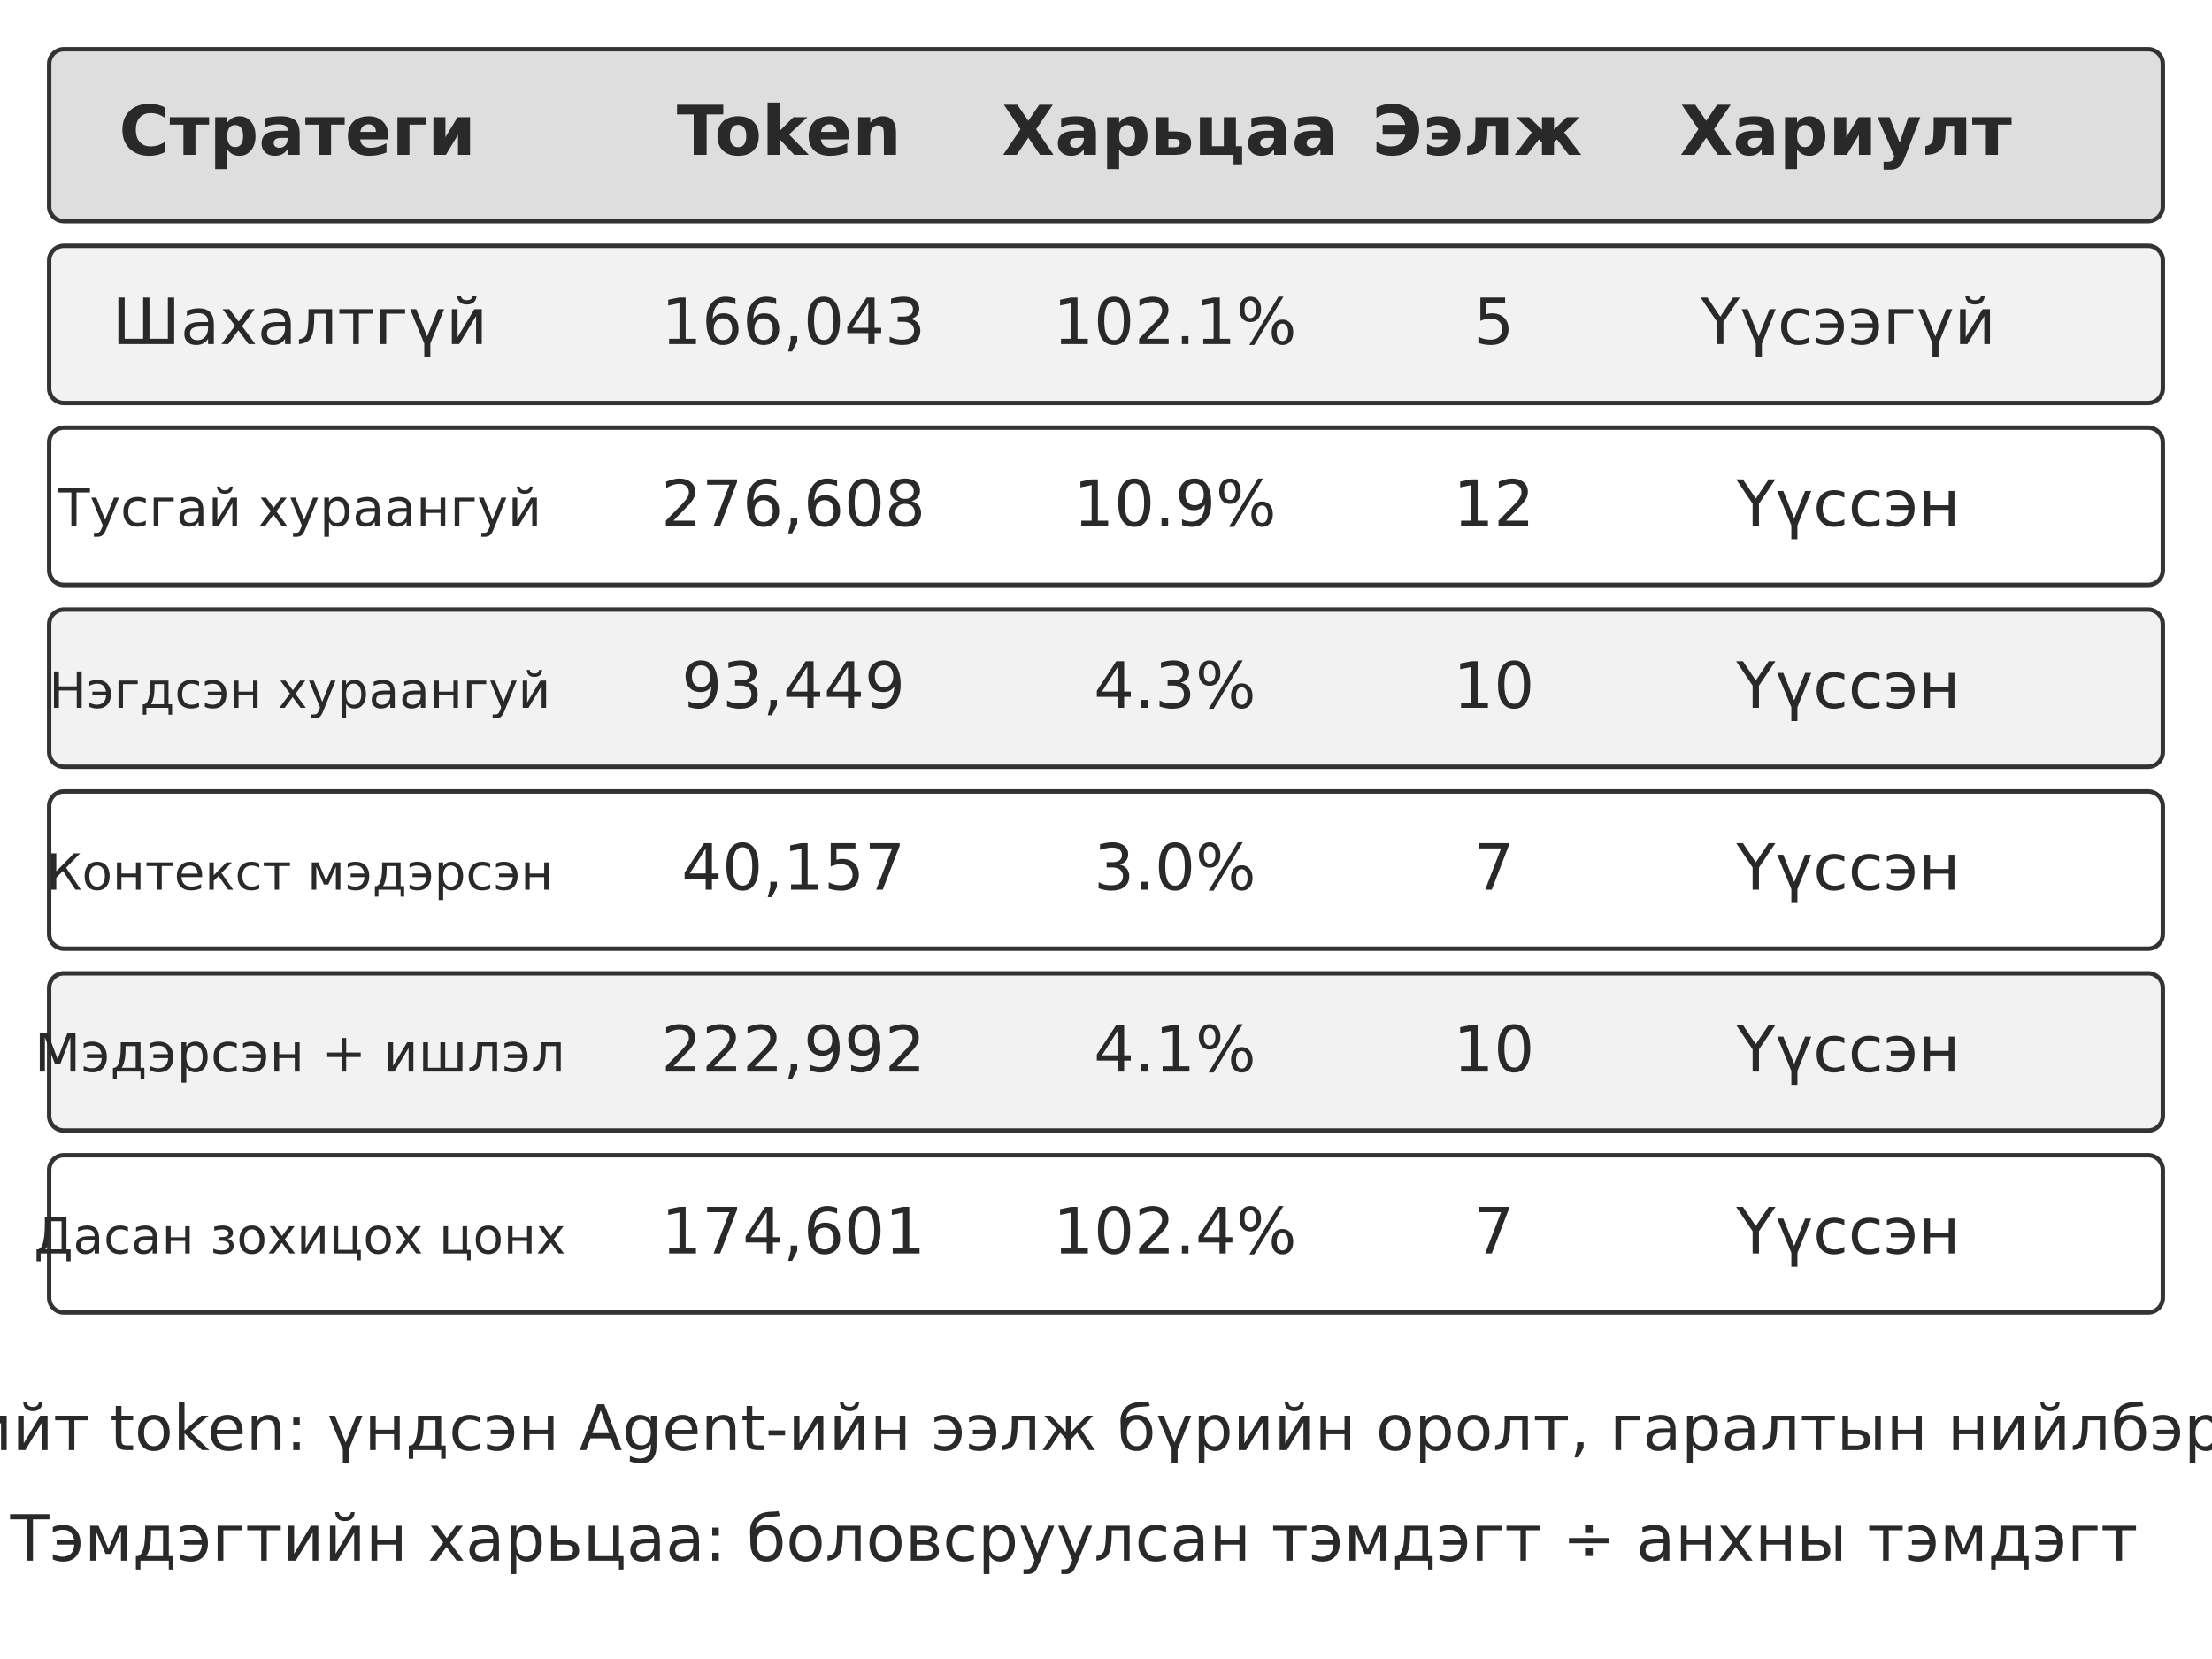
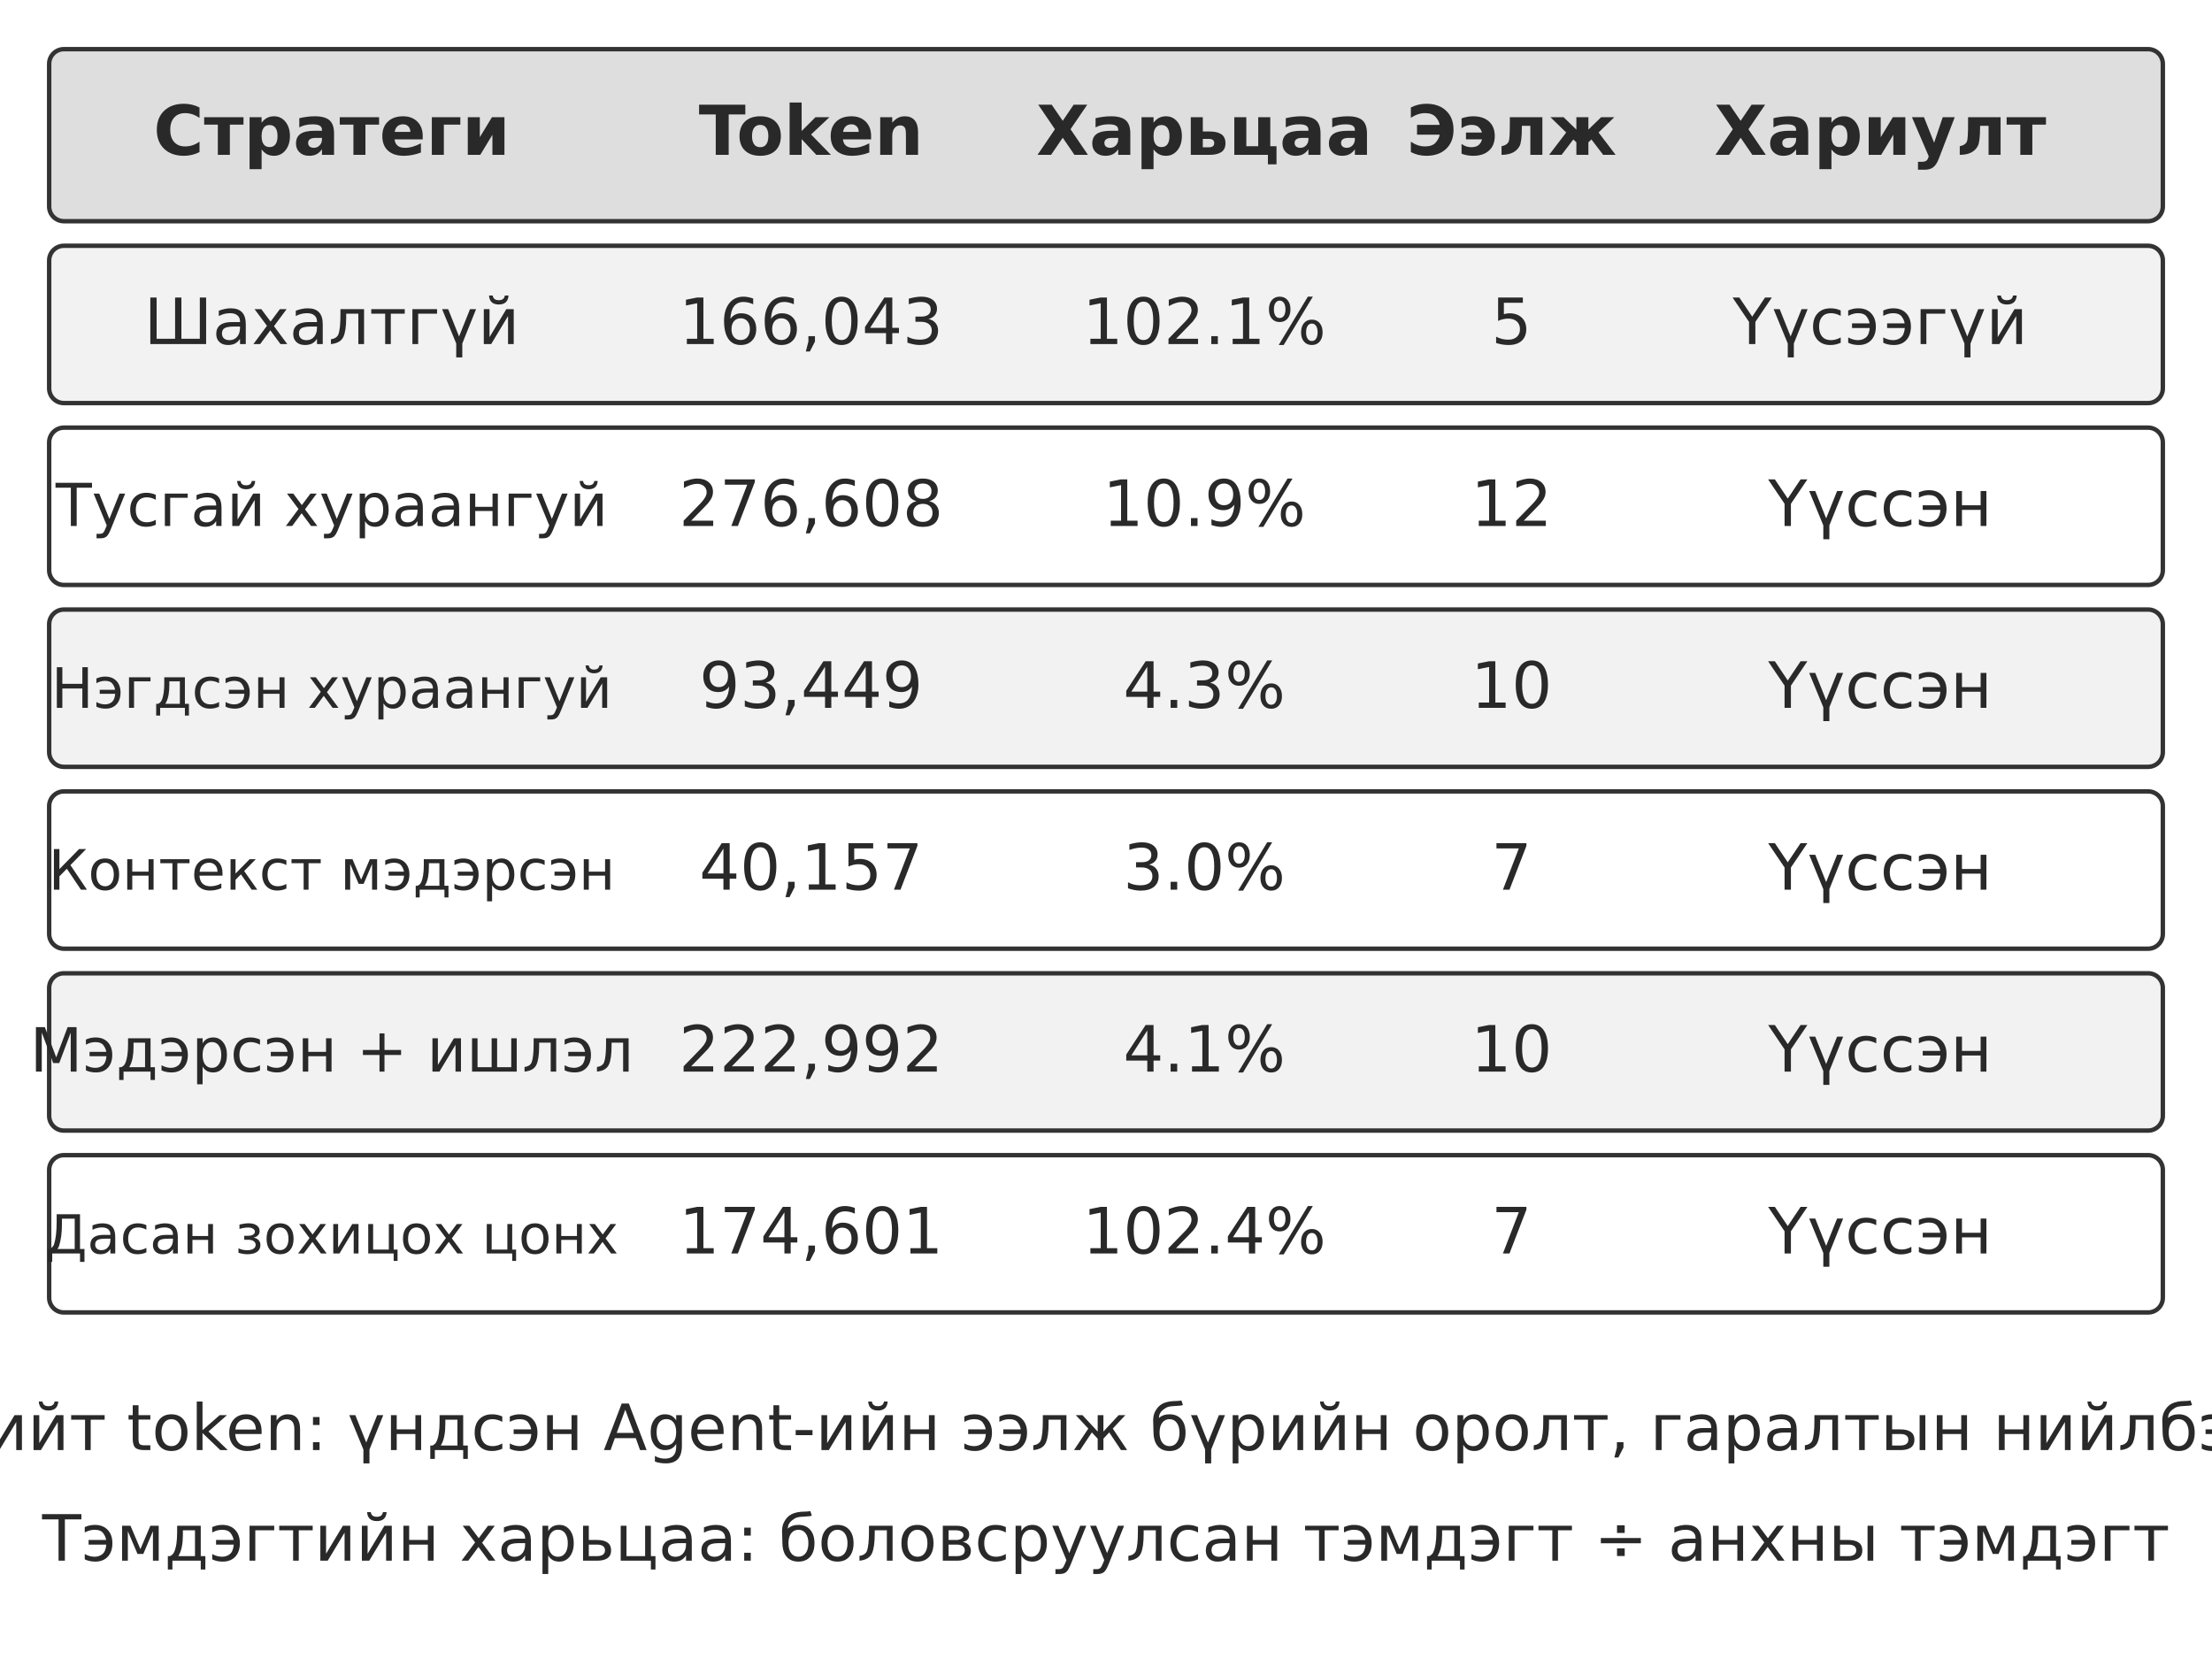
<svg xmlns="http://www.w3.org/2000/svg" width="106.000mm" height="79.500mm" viewBox="0 0 900 675" role="img" aria-labelledby="title desc">
  <defs>
    <marker id="arrow" viewBox="0 0 10 10" refX="9" refY="5" markerWidth="7" markerHeight="7" orient="auto-start-reverse">
      <path d="M0 0 L10 5 L0 10 Z" fill="#333333" />
    </marker>
  </defs>
  <rect width="900" height="675" fill="#ffffff" y="0" />
  <rect x="20" y="20" width="860" height="70" rx="6" fill="#dedede" stroke="#333333" stroke-width="1.8" />
-   <text x="121" y="63" text-anchor="middle" font-family="&quot;DejaVu Sans&quot;, Arial, &quot;Helvetica Neue&quot;, sans-serif" font-size="28.0" font-weight="700" fill="#292929">Стратеги</text>
-   <text x="321.03" y="63" text-anchor="middle" font-family="&quot;DejaVu Sans&quot;, Arial, &quot;Helvetica Neue&quot;, sans-serif" font-size="28.0" font-weight="700" fill="#292929">Token</text>
-   <text x="476" y="63" text-anchor="middle" font-family="&quot;DejaVu Sans&quot;, Arial, &quot;Helvetica Neue&quot;, sans-serif" font-size="28.0" font-weight="700" fill="#292929">Харьцаа</text>
-   <text x="601" y="63" text-anchor="middle" font-family="&quot;DejaVu Sans&quot;, Arial, &quot;Helvetica Neue&quot;, sans-serif" font-size="28.0" font-weight="700" fill="#292929">Ээлж</text>
-   <text x="751" y="63" text-anchor="middle" font-family="&quot;DejaVu Sans&quot;, Arial, &quot;Helvetica Neue&quot;, sans-serif" font-size="28.0" font-weight="700" fill="#292929">Хариулт</text>
+   <text x="135" y="63" text-anchor="middle" font-family="&quot;DejaVu Sans&quot;, Arial, &quot;Helvetica Neue&quot;, sans-serif" font-size="28.0" font-weight="700" fill="#292929">Стратеги</text>
+   <text x="330" y="63" text-anchor="middle" font-family="&quot;DejaVu Sans&quot;, Arial, &quot;Helvetica Neue&quot;, sans-serif" font-size="28.0" font-weight="700" fill="#292929">Token</text>
+   <text x="490" y="63" text-anchor="middle" font-family="&quot;DejaVu Sans&quot;, Arial, &quot;Helvetica Neue&quot;, sans-serif" font-size="28.0" font-weight="700" fill="#292929">Харьцаа</text>
+   <text x="615" y="63" text-anchor="middle" font-family="&quot;DejaVu Sans&quot;, Arial, &quot;Helvetica Neue&quot;, sans-serif" font-size="28.0" font-weight="700" fill="#292929">Ээлж</text>
+   <text x="765" y="63" text-anchor="middle" font-family="&quot;DejaVu Sans&quot;, Arial, &quot;Helvetica Neue&quot;, sans-serif" font-size="28.0" font-weight="700" fill="#292929">Хариулт</text>
  <rect x="20" y="100" width="860" height="64" rx="6" fill="#f2f2f2" stroke="#333333" stroke-width="1.8" />
-   <text x="122" y="140" text-anchor="middle" font-family="&quot;DejaVu Sans&quot;, Arial, &quot;Helvetica Neue&quot;, sans-serif" font-size="26.0" font-weight="400" fill="#292929">Шахалтгүй</text>
-   <text x="322.78" y="140" text-anchor="middle" font-family="&quot;DejaVu Sans&quot;, Arial, &quot;Helvetica Neue&quot;, sans-serif" font-size="26.0" font-weight="400" fill="#292929">166,043</text>
-   <text x="478.03" y="140" text-anchor="middle" font-family="&quot;DejaVu Sans&quot;, Arial, &quot;Helvetica Neue&quot;, sans-serif" font-size="26.0" font-weight="400" fill="#292929">102.1%</text>
-   <text x="607.78" y="140" text-anchor="middle" font-family="&quot;DejaVu Sans&quot;, Arial, &quot;Helvetica Neue&quot;, sans-serif" font-size="26.0" font-weight="400" fill="#292929">5</text>
-   <text x="752" y="140" text-anchor="middle" font-family="&quot;DejaVu Sans&quot;, Arial, &quot;Helvetica Neue&quot;, sans-serif" font-size="26.0" font-weight="400" fill="#292929">Үүсээгүй</text>
+   <text x="135" y="140" text-anchor="middle" font-family="&quot;DejaVu Sans&quot;, Arial, &quot;Helvetica Neue&quot;, sans-serif" font-size="26.0" font-weight="400" fill="#292929">Шахалтгүй</text>
+   <text x="330" y="140" text-anchor="middle" font-family="&quot;DejaVu Sans&quot;, Arial, &quot;Helvetica Neue&quot;, sans-serif" font-size="26.0" font-weight="400" fill="#292929">166,043</text>
+   <text x="490" y="140" text-anchor="middle" font-family="&quot;DejaVu Sans&quot;, Arial, &quot;Helvetica Neue&quot;, sans-serif" font-size="26.0" font-weight="400" fill="#292929">102.1%</text>
+   <text x="615" y="140" text-anchor="middle" font-family="&quot;DejaVu Sans&quot;, Arial, &quot;Helvetica Neue&quot;, sans-serif" font-size="26.0" font-weight="400" fill="#292929">5</text>
+   <text x="765" y="140" text-anchor="middle" font-family="&quot;DejaVu Sans&quot;, Arial, &quot;Helvetica Neue&quot;, sans-serif" font-size="26.0" font-weight="400" fill="#292929">Үүсээгүй</text>
  <rect x="20" y="174" width="860" height="64" rx="6" fill="#ffffff" stroke="#333333" stroke-width="1.8" />
-   <text x="122" y="214" text-anchor="middle" font-family="&quot;DejaVu Sans&quot;, Arial, &quot;Helvetica Neue&quot;, sans-serif" font-size="21.1" font-weight="400" fill="#292929">Тусгай хураангуй</text>
-   <text x="322.78" y="214" text-anchor="middle" font-family="&quot;DejaVu Sans&quot;, Arial, &quot;Helvetica Neue&quot;, sans-serif" font-size="26.0" font-weight="400" fill="#292929">276,608</text>
-   <text x="478.03" y="214" text-anchor="middle" font-family="&quot;DejaVu Sans&quot;, Arial, &quot;Helvetica Neue&quot;, sans-serif" font-size="26.0" font-weight="400" fill="#292929">10.9%</text>
-   <text x="607.79" y="214" text-anchor="middle" font-family="&quot;DejaVu Sans&quot;, Arial, &quot;Helvetica Neue&quot;, sans-serif" font-size="26.0" font-weight="400" fill="#292929">12</text>
-   <text x="752" y="214" text-anchor="middle" font-family="&quot;DejaVu Sans&quot;, Arial, &quot;Helvetica Neue&quot;, sans-serif" font-size="26.0" font-weight="400" fill="#292929">Үүссэн</text>
+   <text x="135" y="214" text-anchor="middle" font-family="&quot;DejaVu Sans&quot;, Arial, &quot;Helvetica Neue&quot;, sans-serif" font-size="24.1" font-weight="400" fill="#292929">Тусгай хураангуй</text>
+   <text x="330" y="214" text-anchor="middle" font-family="&quot;DejaVu Sans&quot;, Arial, &quot;Helvetica Neue&quot;, sans-serif" font-size="26.0" font-weight="400" fill="#292929">276,608</text>
+   <text x="490" y="214" text-anchor="middle" font-family="&quot;DejaVu Sans&quot;, Arial, &quot;Helvetica Neue&quot;, sans-serif" font-size="26.0" font-weight="400" fill="#292929">10.9%</text>
+   <text x="615" y="214" text-anchor="middle" font-family="&quot;DejaVu Sans&quot;, Arial, &quot;Helvetica Neue&quot;, sans-serif" font-size="26.0" font-weight="400" fill="#292929">12</text>
+   <text x="765" y="214" text-anchor="middle" font-family="&quot;DejaVu Sans&quot;, Arial, &quot;Helvetica Neue&quot;, sans-serif" font-size="26.0" font-weight="400" fill="#292929">Үүссэн</text>
  <rect x="20" y="248" width="860" height="64" rx="6" fill="#f2f2f2" stroke="#333333" stroke-width="1.8" />
-   <text x="122" y="288" text-anchor="middle" font-family="&quot;DejaVu Sans&quot;, Arial, &quot;Helvetica Neue&quot;, sans-serif" font-size="20.3" font-weight="400" fill="#292929">Нэгдсэн хураангуй</text>
-   <text x="322.78" y="288" text-anchor="middle" font-family="&quot;DejaVu Sans&quot;, Arial, &quot;Helvetica Neue&quot;, sans-serif" font-size="26.0" font-weight="400" fill="#292929">93,449</text>
-   <text x="478.03" y="288" text-anchor="middle" font-family="&quot;DejaVu Sans&quot;, Arial, &quot;Helvetica Neue&quot;, sans-serif" font-size="26.0" font-weight="400" fill="#292929">4.3%</text>
-   <text x="607.79" y="288" text-anchor="middle" font-family="&quot;DejaVu Sans&quot;, Arial, &quot;Helvetica Neue&quot;, sans-serif" font-size="26.0" font-weight="400" fill="#292929">10</text>
-   <text x="752" y="288" text-anchor="middle" font-family="&quot;DejaVu Sans&quot;, Arial, &quot;Helvetica Neue&quot;, sans-serif" font-size="26.0" font-weight="400" fill="#292929">Үүссэн</text>
+   <text x="135" y="288" text-anchor="middle" font-family="&quot;DejaVu Sans&quot;, Arial, &quot;Helvetica Neue&quot;, sans-serif" font-size="22.7" font-weight="400" fill="#292929">Нэгдсэн хураангуй</text>
+   <text x="330" y="288" text-anchor="middle" font-family="&quot;DejaVu Sans&quot;, Arial, &quot;Helvetica Neue&quot;, sans-serif" font-size="26.0" font-weight="400" fill="#292929">93,449</text>
+   <text x="490" y="288" text-anchor="middle" font-family="&quot;DejaVu Sans&quot;, Arial, &quot;Helvetica Neue&quot;, sans-serif" font-size="26.0" font-weight="400" fill="#292929">4.3%</text>
+   <text x="615" y="288" text-anchor="middle" font-family="&quot;DejaVu Sans&quot;, Arial, &quot;Helvetica Neue&quot;, sans-serif" font-size="26.0" font-weight="400" fill="#292929">10</text>
+   <text x="765" y="288" text-anchor="middle" font-family="&quot;DejaVu Sans&quot;, Arial, &quot;Helvetica Neue&quot;, sans-serif" font-size="26.0" font-weight="400" fill="#292929">Үүссэн</text>
  <rect x="20" y="322" width="860" height="64" rx="6" fill="#ffffff" stroke="#333333" stroke-width="1.8" />
-   <text x="122" y="362" text-anchor="middle" font-family="&quot;DejaVu Sans&quot;, Arial, &quot;Helvetica Neue&quot;, sans-serif" font-size="20.3" font-weight="400" fill="#292929">Контекст мэдэрсэн</text>
-   <text x="322.78" y="362" text-anchor="middle" font-family="&quot;DejaVu Sans&quot;, Arial, &quot;Helvetica Neue&quot;, sans-serif" font-size="26.0" font-weight="400" fill="#292929">40,157</text>
-   <text x="478.03" y="362" text-anchor="middle" font-family="&quot;DejaVu Sans&quot;, Arial, &quot;Helvetica Neue&quot;, sans-serif" font-size="26.0" font-weight="400" fill="#292929">3.0%</text>
-   <text x="607.78" y="362" text-anchor="middle" font-family="&quot;DejaVu Sans&quot;, Arial, &quot;Helvetica Neue&quot;, sans-serif" font-size="26.0" font-weight="400" fill="#292929">7</text>
-   <text x="752" y="362" text-anchor="middle" font-family="&quot;DejaVu Sans&quot;, Arial, &quot;Helvetica Neue&quot;, sans-serif" font-size="26.0" font-weight="400" fill="#292929">Үүссэн</text>
+   <text x="135" y="362" text-anchor="middle" font-family="&quot;DejaVu Sans&quot;, Arial, &quot;Helvetica Neue&quot;, sans-serif" font-size="22.7" font-weight="400" fill="#292929">Контекст мэдэрсэн</text>
+   <text x="330" y="362" text-anchor="middle" font-family="&quot;DejaVu Sans&quot;, Arial, &quot;Helvetica Neue&quot;, sans-serif" font-size="26.0" font-weight="400" fill="#292929">40,157</text>
+   <text x="490" y="362" text-anchor="middle" font-family="&quot;DejaVu Sans&quot;, Arial, &quot;Helvetica Neue&quot;, sans-serif" font-size="26.0" font-weight="400" fill="#292929">3.0%</text>
+   <text x="615" y="362" text-anchor="middle" font-family="&quot;DejaVu Sans&quot;, Arial, &quot;Helvetica Neue&quot;, sans-serif" font-size="26.0" font-weight="400" fill="#292929">7</text>
+   <text x="765" y="362" text-anchor="middle" font-family="&quot;DejaVu Sans&quot;, Arial, &quot;Helvetica Neue&quot;, sans-serif" font-size="26.0" font-weight="400" fill="#292929">Үүссэн</text>
  <rect x="20" y="396" width="860" height="64" rx="6" fill="#f2f2f2" stroke="#333333" stroke-width="1.8" />
-   <text x="122" y="436" text-anchor="middle" font-family="&quot;DejaVu Sans&quot;, Arial, &quot;Helvetica Neue&quot;, sans-serif" font-size="21.8" font-weight="400" fill="#292929">Мэдэрсэн + ишлэл</text>
-   <text x="322.78" y="436" text-anchor="middle" font-family="&quot;DejaVu Sans&quot;, Arial, &quot;Helvetica Neue&quot;, sans-serif" font-size="26.0" font-weight="400" fill="#292929">222,992</text>
-   <text x="478.03" y="436" text-anchor="middle" font-family="&quot;DejaVu Sans&quot;, Arial, &quot;Helvetica Neue&quot;, sans-serif" font-size="26.0" font-weight="400" fill="#292929">4.1%</text>
-   <text x="607.79" y="436" text-anchor="middle" font-family="&quot;DejaVu Sans&quot;, Arial, &quot;Helvetica Neue&quot;, sans-serif" font-size="26.0" font-weight="400" fill="#292929">10</text>
-   <text x="752" y="436" text-anchor="middle" font-family="&quot;DejaVu Sans&quot;, Arial, &quot;Helvetica Neue&quot;, sans-serif" font-size="26.0" font-weight="400" fill="#292929">Үүссэн</text>
+   <text x="135" y="436" text-anchor="middle" font-family="&quot;DejaVu Sans&quot;, Arial, &quot;Helvetica Neue&quot;, sans-serif" font-size="24.8" font-weight="400" fill="#292929">Мэдэрсэн + ишлэл</text>
+   <text x="330" y="436" text-anchor="middle" font-family="&quot;DejaVu Sans&quot;, Arial, &quot;Helvetica Neue&quot;, sans-serif" font-size="26.0" font-weight="400" fill="#292929">222,992</text>
+   <text x="490" y="436" text-anchor="middle" font-family="&quot;DejaVu Sans&quot;, Arial, &quot;Helvetica Neue&quot;, sans-serif" font-size="26.0" font-weight="400" fill="#292929">4.1%</text>
+   <text x="615" y="436" text-anchor="middle" font-family="&quot;DejaVu Sans&quot;, Arial, &quot;Helvetica Neue&quot;, sans-serif" font-size="26.0" font-weight="400" fill="#292929">10</text>
+   <text x="765" y="436" text-anchor="middle" font-family="&quot;DejaVu Sans&quot;, Arial, &quot;Helvetica Neue&quot;, sans-serif" font-size="26.0" font-weight="400" fill="#292929">Үүссэн</text>
  <rect x="20" y="470" width="860" height="64" rx="6" fill="#ffffff" stroke="#333333" stroke-width="1.8" />
-   <text x="122" y="510" text-anchor="middle" font-family="&quot;DejaVu Sans&quot;, Arial, &quot;Helvetica Neue&quot;, sans-serif" font-size="20.3" font-weight="400" fill="#292929">Дасан зохицох цонх</text>
-   <text x="322.78" y="510" text-anchor="middle" font-family="&quot;DejaVu Sans&quot;, Arial, &quot;Helvetica Neue&quot;, sans-serif" font-size="26.0" font-weight="400" fill="#292929">174,601</text>
-   <text x="478.03" y="510" text-anchor="middle" font-family="&quot;DejaVu Sans&quot;, Arial, &quot;Helvetica Neue&quot;, sans-serif" font-size="26.0" font-weight="400" fill="#292929">102.4%</text>
-   <text x="607.78" y="510" text-anchor="middle" font-family="&quot;DejaVu Sans&quot;, Arial, &quot;Helvetica Neue&quot;, sans-serif" font-size="26.0" font-weight="400" fill="#292929">7</text>
-   <text x="752" y="510" text-anchor="middle" font-family="&quot;DejaVu Sans&quot;, Arial, &quot;Helvetica Neue&quot;, sans-serif" font-size="26.0" font-weight="400" fill="#292929">Үүссэн</text>
-   <text x="437" y="590" text-anchor="middle" font-family="&quot;DejaVu Sans&quot;, Arial, &quot;Helvetica Neue&quot;, sans-serif" font-size="25.6" font-weight="400" fill="#292929">Нийт token: үндсэн Agent-ийн ээлж бүрийн оролт, гаралтын нийлбэр</text>
-   <text x="437" y="635" text-anchor="middle" font-family="&quot;DejaVu Sans&quot;, Arial, &quot;Helvetica Neue&quot;, sans-serif" font-size="26.0" font-weight="400" fill="#292929">Тэмдэгтийн харьцаа: боловсруулсан тэмдэгт ÷ анхны тэмдэгт</text>
+   <text x="135" y="510" text-anchor="middle" font-family="&quot;DejaVu Sans&quot;, Arial, &quot;Helvetica Neue&quot;, sans-serif" font-size="21.9" font-weight="400" fill="#292929">Дасан зохицох цонх</text>
+   <text x="330" y="510" text-anchor="middle" font-family="&quot;DejaVu Sans&quot;, Arial, &quot;Helvetica Neue&quot;, sans-serif" font-size="26.0" font-weight="400" fill="#292929">174,601</text>
+   <text x="490" y="510" text-anchor="middle" font-family="&quot;DejaVu Sans&quot;, Arial, &quot;Helvetica Neue&quot;, sans-serif" font-size="26.0" font-weight="400" fill="#292929">102.4%</text>
+   <text x="615" y="510" text-anchor="middle" font-family="&quot;DejaVu Sans&quot;, Arial, &quot;Helvetica Neue&quot;, sans-serif" font-size="26.0" font-weight="400" fill="#292929">7</text>
+   <text x="765" y="510" text-anchor="middle" font-family="&quot;DejaVu Sans&quot;, Arial, &quot;Helvetica Neue&quot;, sans-serif" font-size="26.0" font-weight="400" fill="#292929">Үүссэн</text>
+   <text x="450" y="590" text-anchor="middle" font-family="&quot;DejaVu Sans&quot;, Arial, &quot;Helvetica Neue&quot;, sans-serif" font-size="26.0" font-weight="400" fill="#292929">Нийт token: үндсэн Agent-ийн ээлж бүрийн оролт, гаралтын нийлбэр</text>
+   <text x="450" y="635" text-anchor="middle" font-family="&quot;DejaVu Sans&quot;, Arial, &quot;Helvetica Neue&quot;, sans-serif" font-size="26.0" font-weight="400" fill="#292929">Тэмдэгтийн харьцаа: боловсруулсан тэмдэгт ÷ анхны тэмдэгт</text>
  <defs />
</svg>
